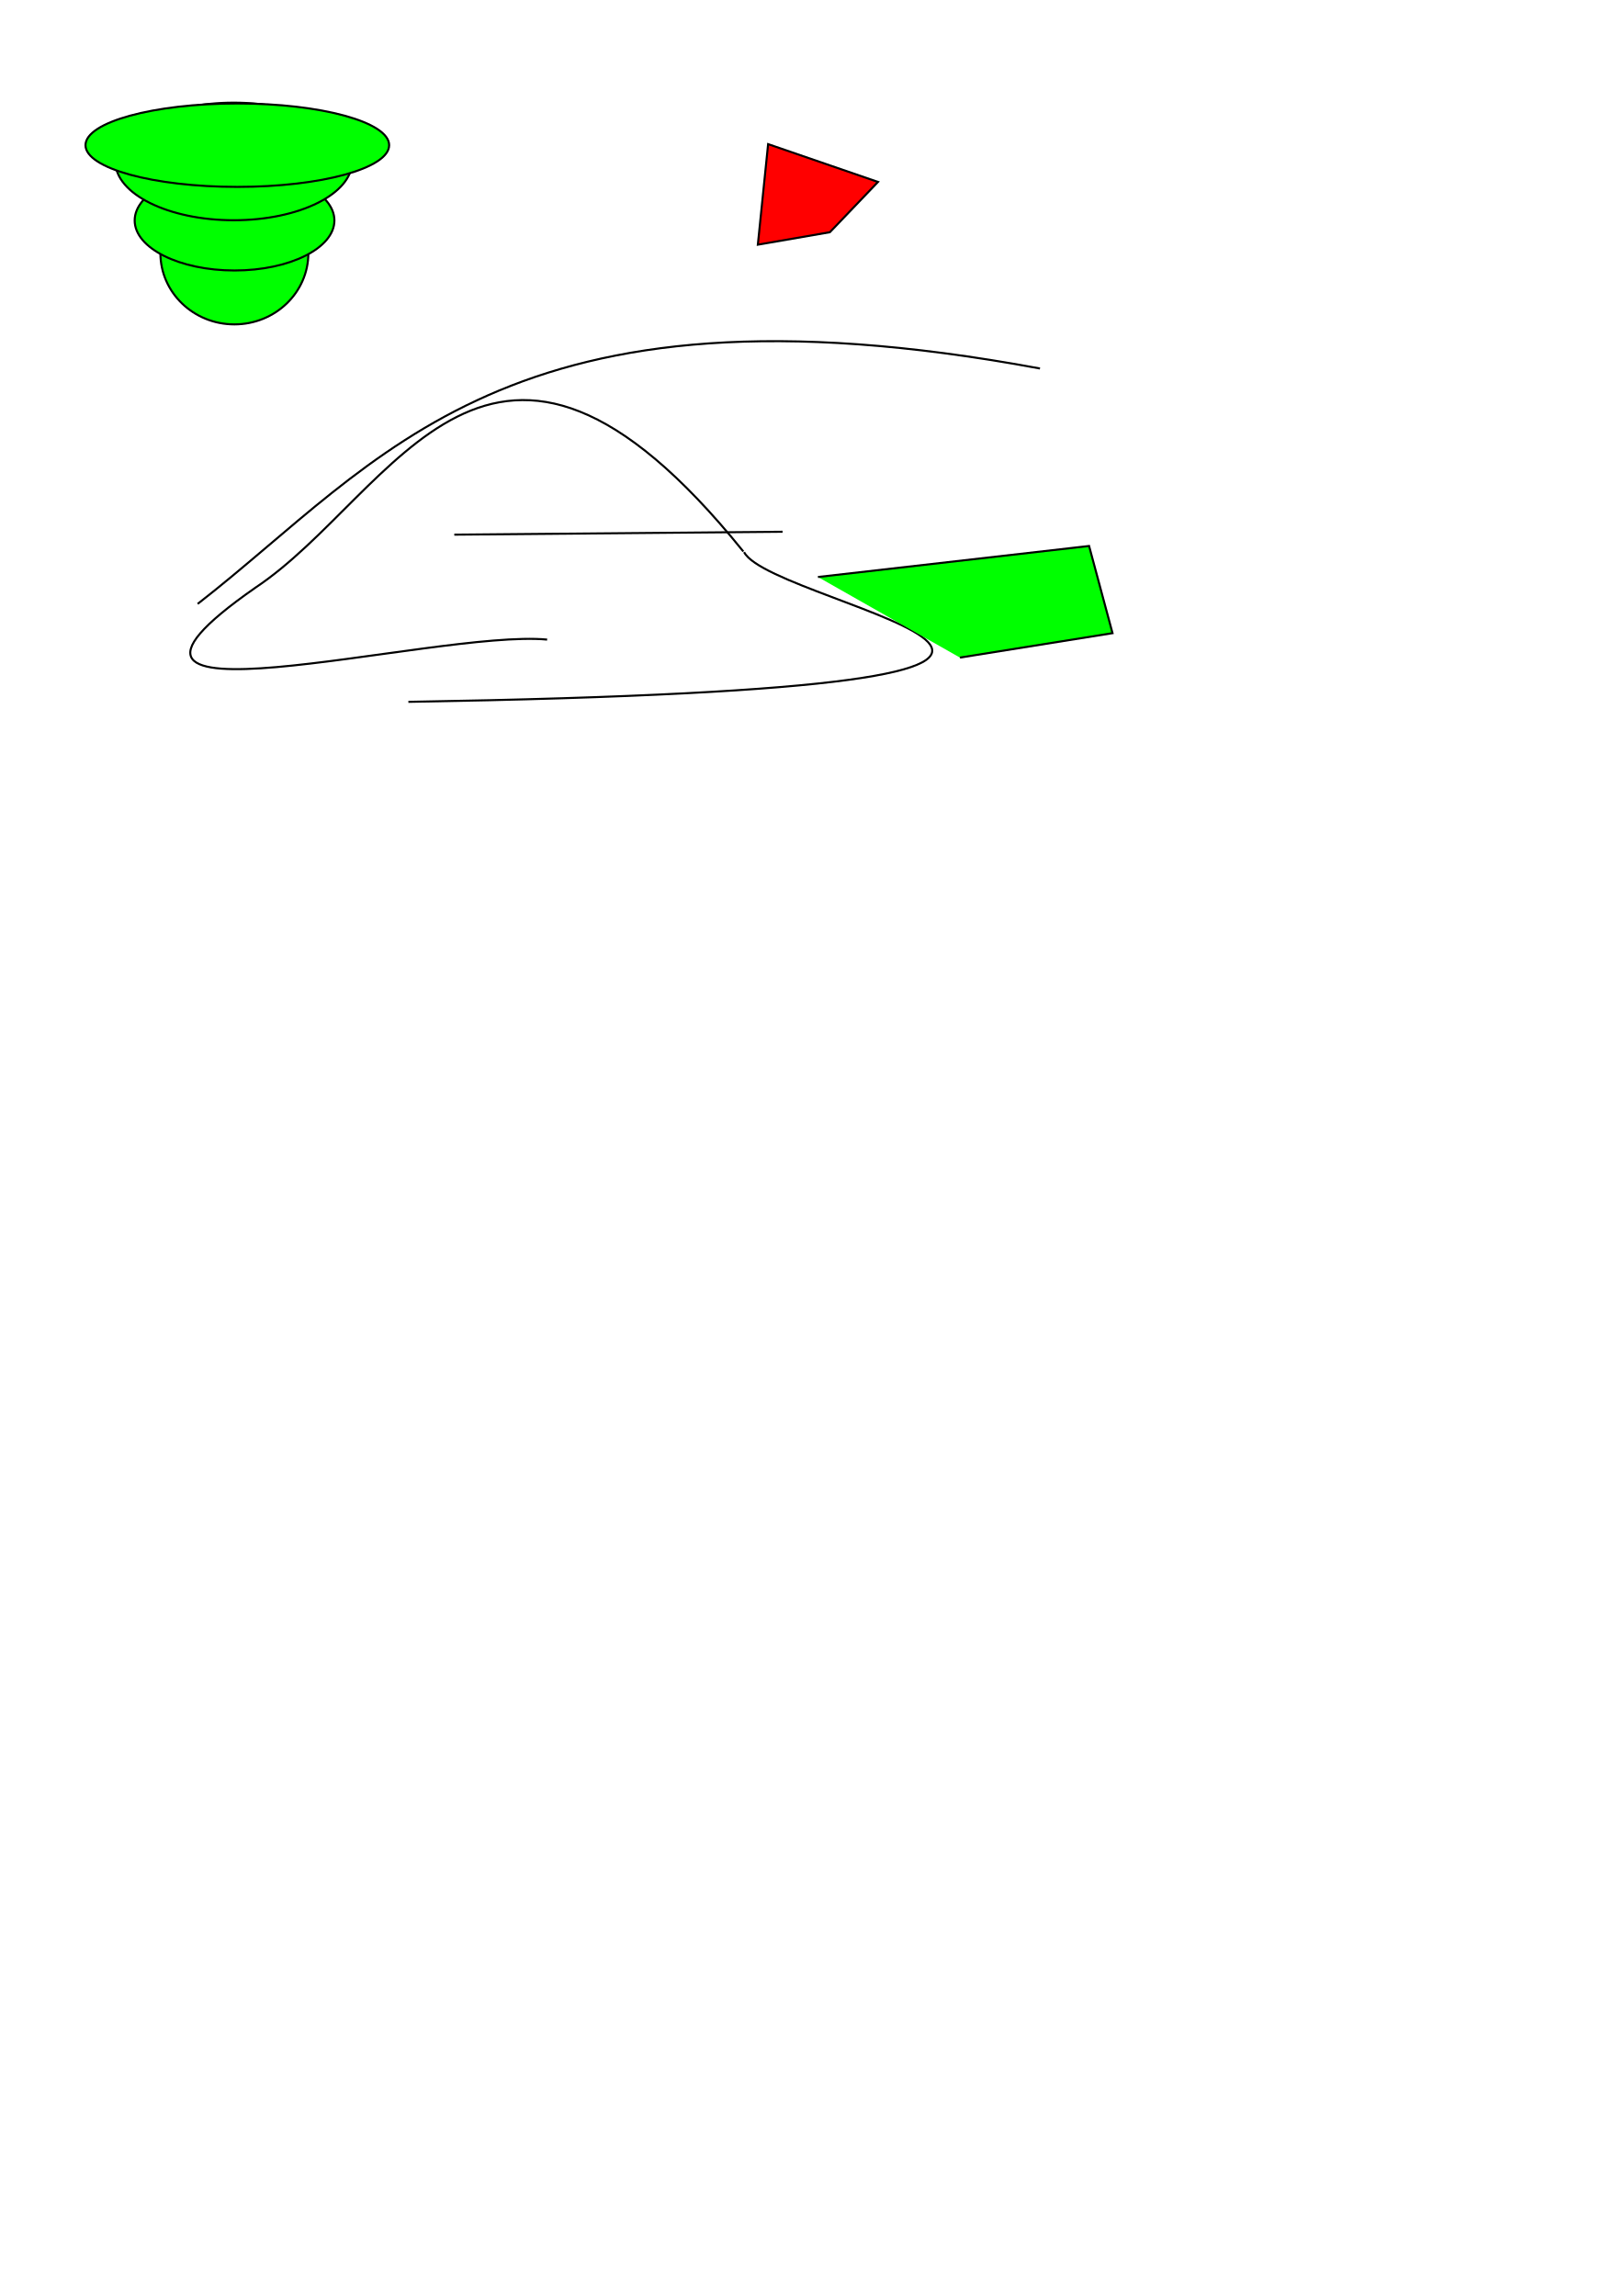
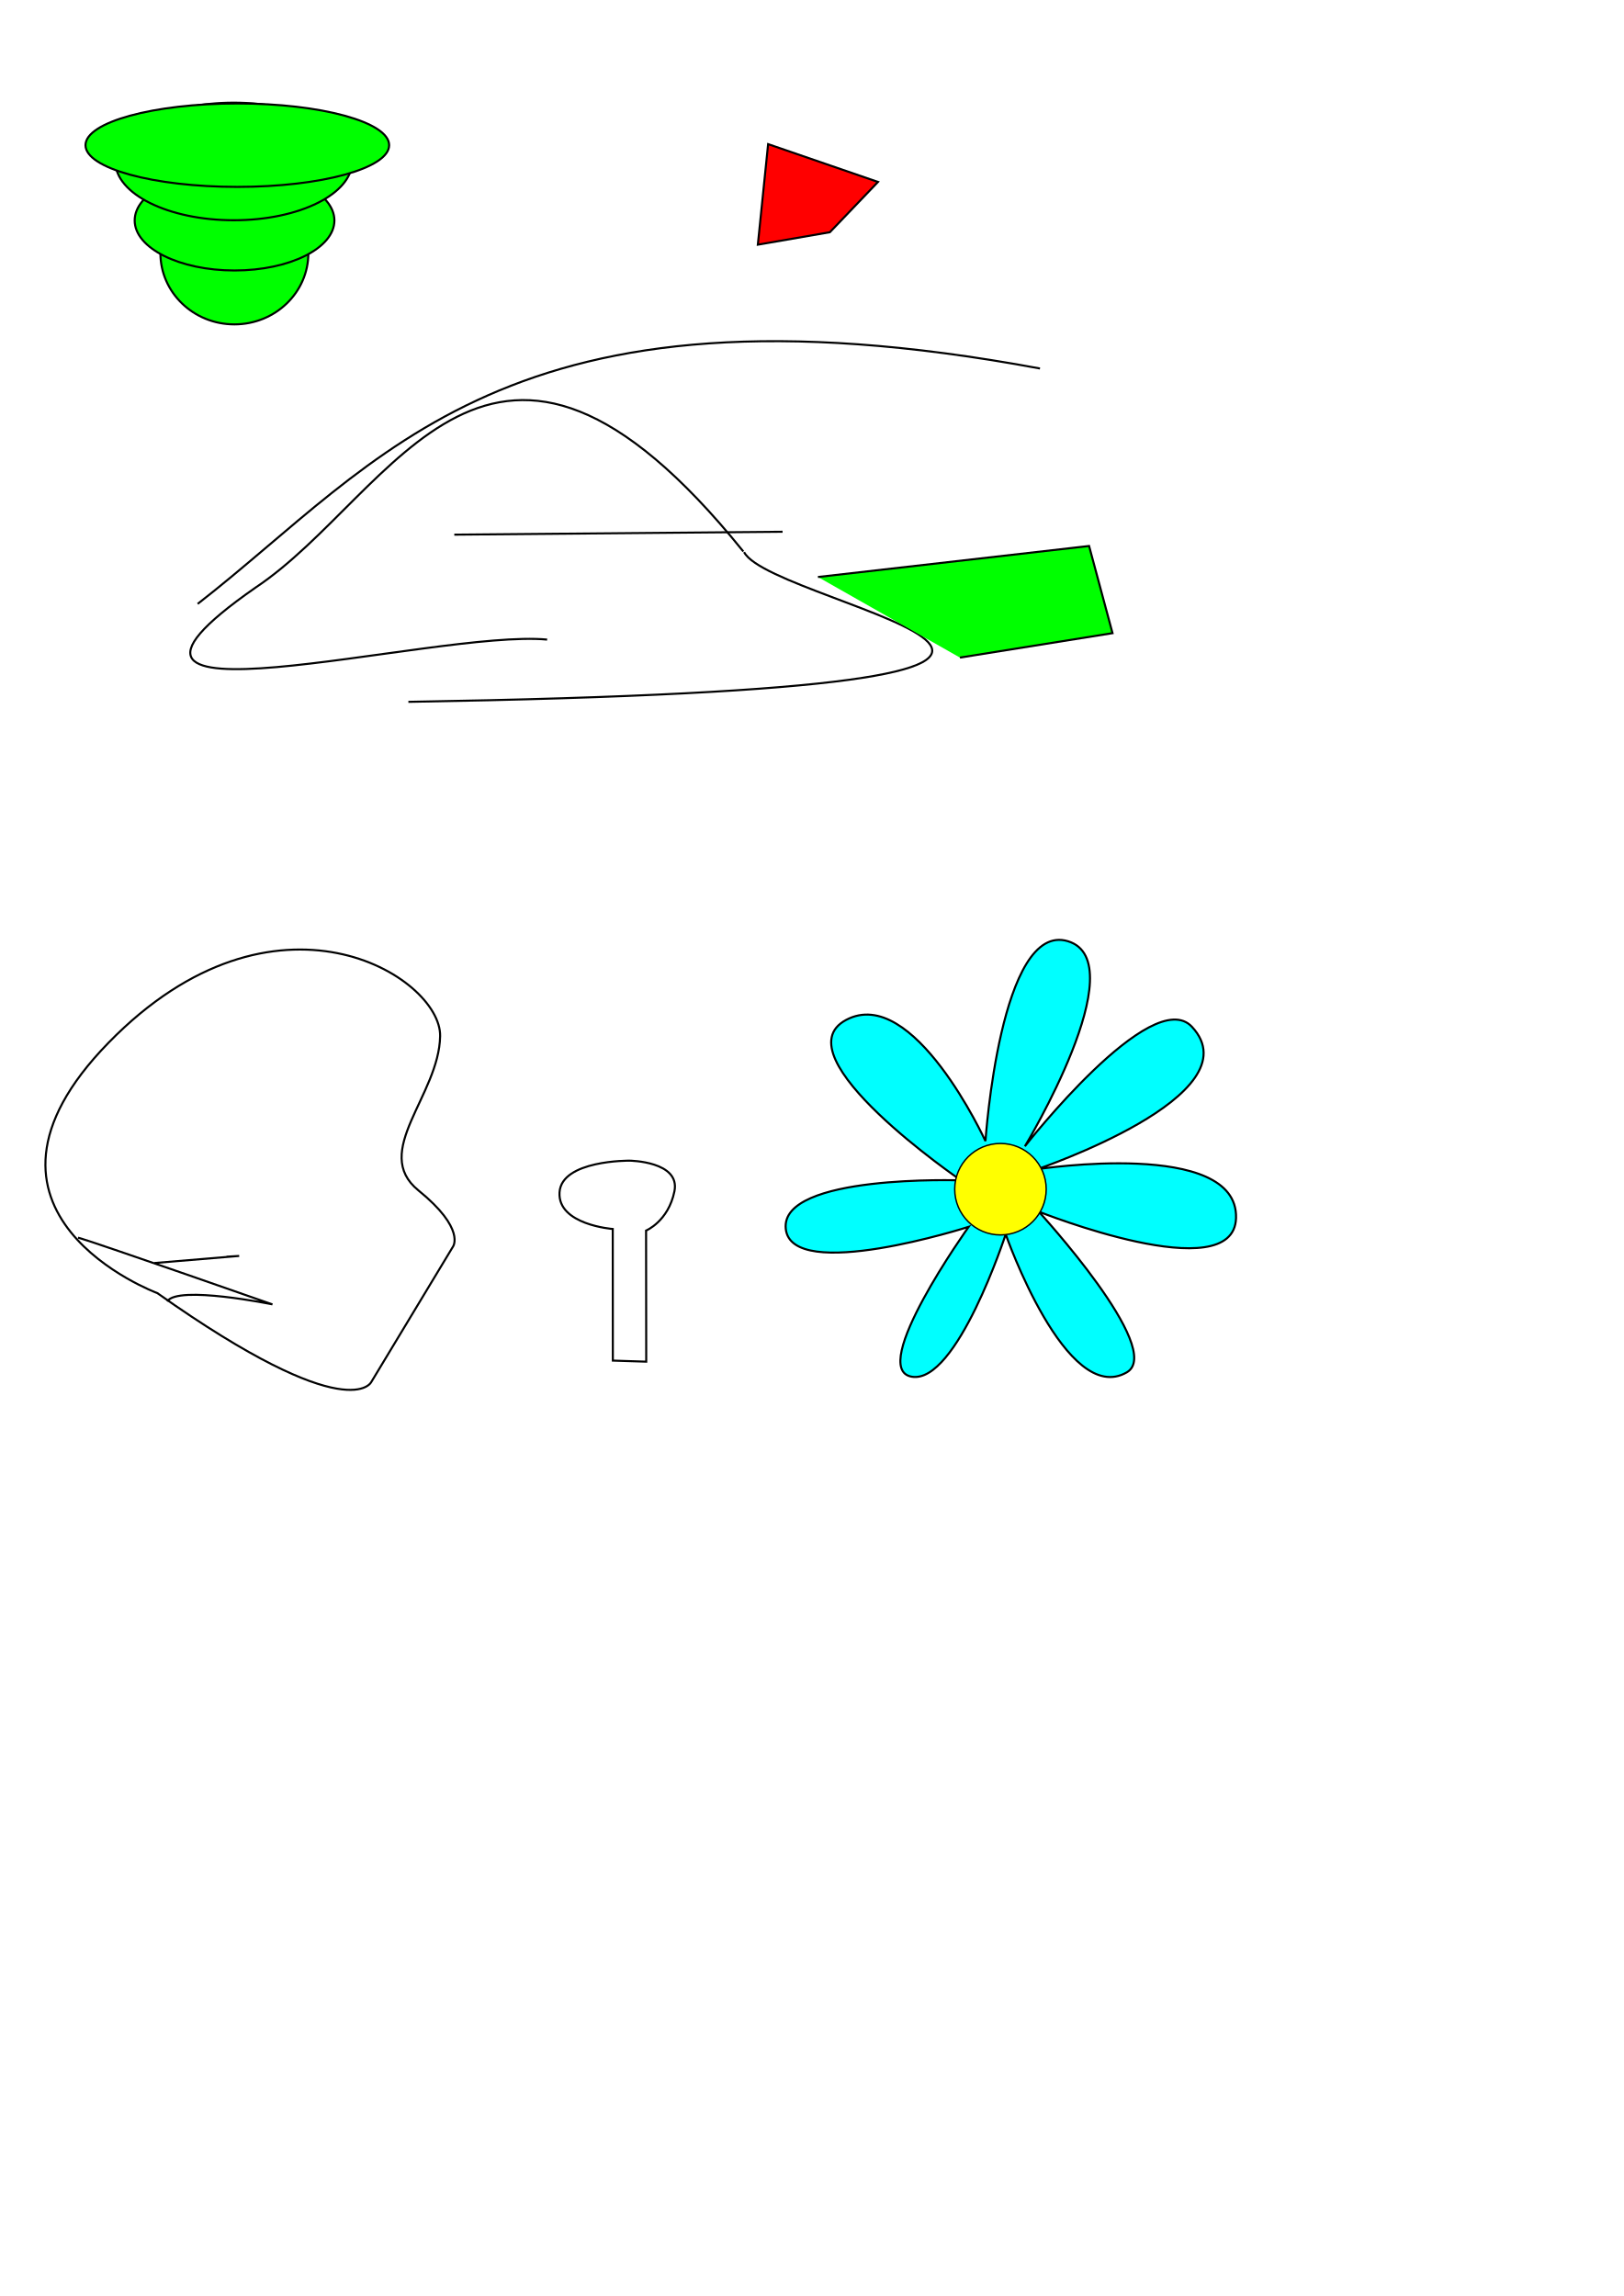
<svg xmlns="http://www.w3.org/2000/svg" width="210mm" height="297mm" viewBox="0 0 210 297" version="1.1" id="svg5">
  <defs id="defs2" />
  <g id="layer1">
    <path style="fill:none;stroke:#000000;stroke-width:0.265px;stroke-linecap:butt;stroke-linejoin:miter;stroke-opacity:1" d="M 25.566,78.115 C 49.426,59.569 65.506,34.868 134.505,47.667" id="path2222" />
    <path style="fill:none;stroke:#000000;stroke-width:0.265px;stroke-linecap:butt;stroke-linejoin:miter;stroke-opacity:1" d="M 52.818,90.788 C 170.481,88.798 99.941,78.662 96.236,71.419" id="path2903" />
    <path style="fill:none;stroke:#000000;stroke-width:0.265px;stroke-linecap:butt;stroke-linejoin:miter;stroke-opacity:1" d="M 101.213,68.785 58.755,69.16" id="path2905" />
    <path style="fill:none;stroke:#000000;stroke-width:0.265px;stroke-linecap:butt;stroke-linejoin:miter;stroke-opacity:1" d="M 70.762,82.735 C 56.192,81.35 4.547,95.852 33.05,76.008 51.152,63.949 63.354,30.73 96.139,71.339" id="path2907" />
    <ellipse style="stroke:#000000;stroke-width:0.265;fill:#00ff00" id="path3086" cx="30.314" cy="32.743" rx="9.568" ry="9.217" />
    <ellipse style="fill:#00ff00;stroke:#000000;stroke-width:0.265" id="path3140" cx="30.334" cy="28.52" rx="12.916" ry="6.468" />
    <ellipse style="fill:#00ff00;stroke:#000000;stroke-width:0.265" id="path3142" cx="30.232" cy="20.884" rx="15.317" ry="7.606" />
    <ellipse style="fill:#00ff00;stroke:#000000;stroke-width:0.265" id="path3144" cx="30.694" cy="18.781" rx="19.636" ry="5.395" />
    <path style="fill:#00ff00;stroke:#000000;stroke-width:0.265px;stroke-linecap:butt;stroke-linejoin:miter;stroke-opacity:1" d="m 105.788,74.637 35.069,-4.012 3.03,11.278 -19.733,3.16" id="path3211" />
    <path style="fill:#ff0000;stroke:#000000;stroke-width:0.265px;stroke-linecap:butt;stroke-linejoin:miter;stroke-opacity:1" d="m 99.343,18.642 14.213,4.892 -6.226,6.506 -9.316,1.612 z" id="path3693" />
+     <path style="fill:none;stroke:#000000;stroke-width:0.265px;stroke-linecap:butt;stroke-linejoin:miter;stroke-opacity:1" d="m 20.354,167.274 c 24.902,17.62 27.676,11.48 27.676,11.48 l 10.555,-17.493 c 0,0 1.681,-2.284 -4.469,-7.276 -6.149,-4.991 2.681,-12.275 2.808,-19.965 0.128,-7.691 -21.35,-21.205 -42.882,0.857 -21.531,22.062 6.312,32.396 6.312,32.396 z" id="path3794" />
+     <path style="fill:none;stroke:#000000;stroke-width:0.265px;stroke-linecap:butt;stroke-linejoin:miter;stroke-opacity:1" d="m 10.089,160.099 c 1.937,0.502 25.146,8.63 25.146,8.63 0,0 -12.222,-2.505 -13.607,-0.392" id="path3796" />
+     <path style="fill:none;stroke:#000000;stroke-width:0.265px;stroke-linecap:butt;stroke-linejoin:miter;stroke-opacity:1" d="m 19.98,163.377 10.954,-0.915 v 0 l -1.633,0.098" id="path3798" />
+     <path style="fill:none;stroke:#000000;stroke-width:0.265px;stroke-linecap:butt;stroke-linejoin:miter;stroke-opacity:1" d="m 79.262,176 -0.012,-17.024 c 0,0 -7.141,-0.54 -6.884,-4.734 0.257,-4.194 9.058,-4.104 9.058,-4.104 0,0 6.596,0.073 5.803,3.966 -0.793,3.893 -3.668,5.078 -3.668,5.078 l 0.02,16.957 z" id="path3854" />
+     <g id="g3993" transform="translate(-2.343656,-10.62918)">
+       <path style="fill:#00ffff;stroke:#000000;stroke-width:0.265px;stroke-linecap:butt;stroke-linejoin:miter;stroke-opacity:1" d="m 126.637,163.318 c 0,0 -23.57,-16.102 -14.865,-20.755 8.705,-4.652 18.024,15.67 18.024,15.67 0,0 1.914,-28.557 10.684,-25.847 8.77,2.71 -5.583,26.523 -5.583,26.523 0,0 16.428,-21.014 21.605,-15.458 8.259,8.863 -19.998,18.421 -19.998,18.421 0,0 25.991,-3.997 25.702,6.308 -0.26,9.272 -25.516,-0.82 -25.516,-0.82 0,0 16.409,17.871 11.39,20.787 -7.827,4.548 -15.665,-17.853 -15.665,-17.853 0,0 -6.329,19.398 -12.142,18.422 -5.812,-0.976 7.352,-19.391 7.352,-19.391 0,0 -22.932,7.338 -23.657,0.25 -0.725,-7.088 22.667,-6.257 22.667,-6.257 z" id="path3856" />
+       <ellipse style="fill:#ffff00;stroke:#000000;stroke-width:0.182" id="path3937" cx="131.738" cy="164.459" rx="5.917" ry="5.917" />
+     </g>
  </g>
</svg>
